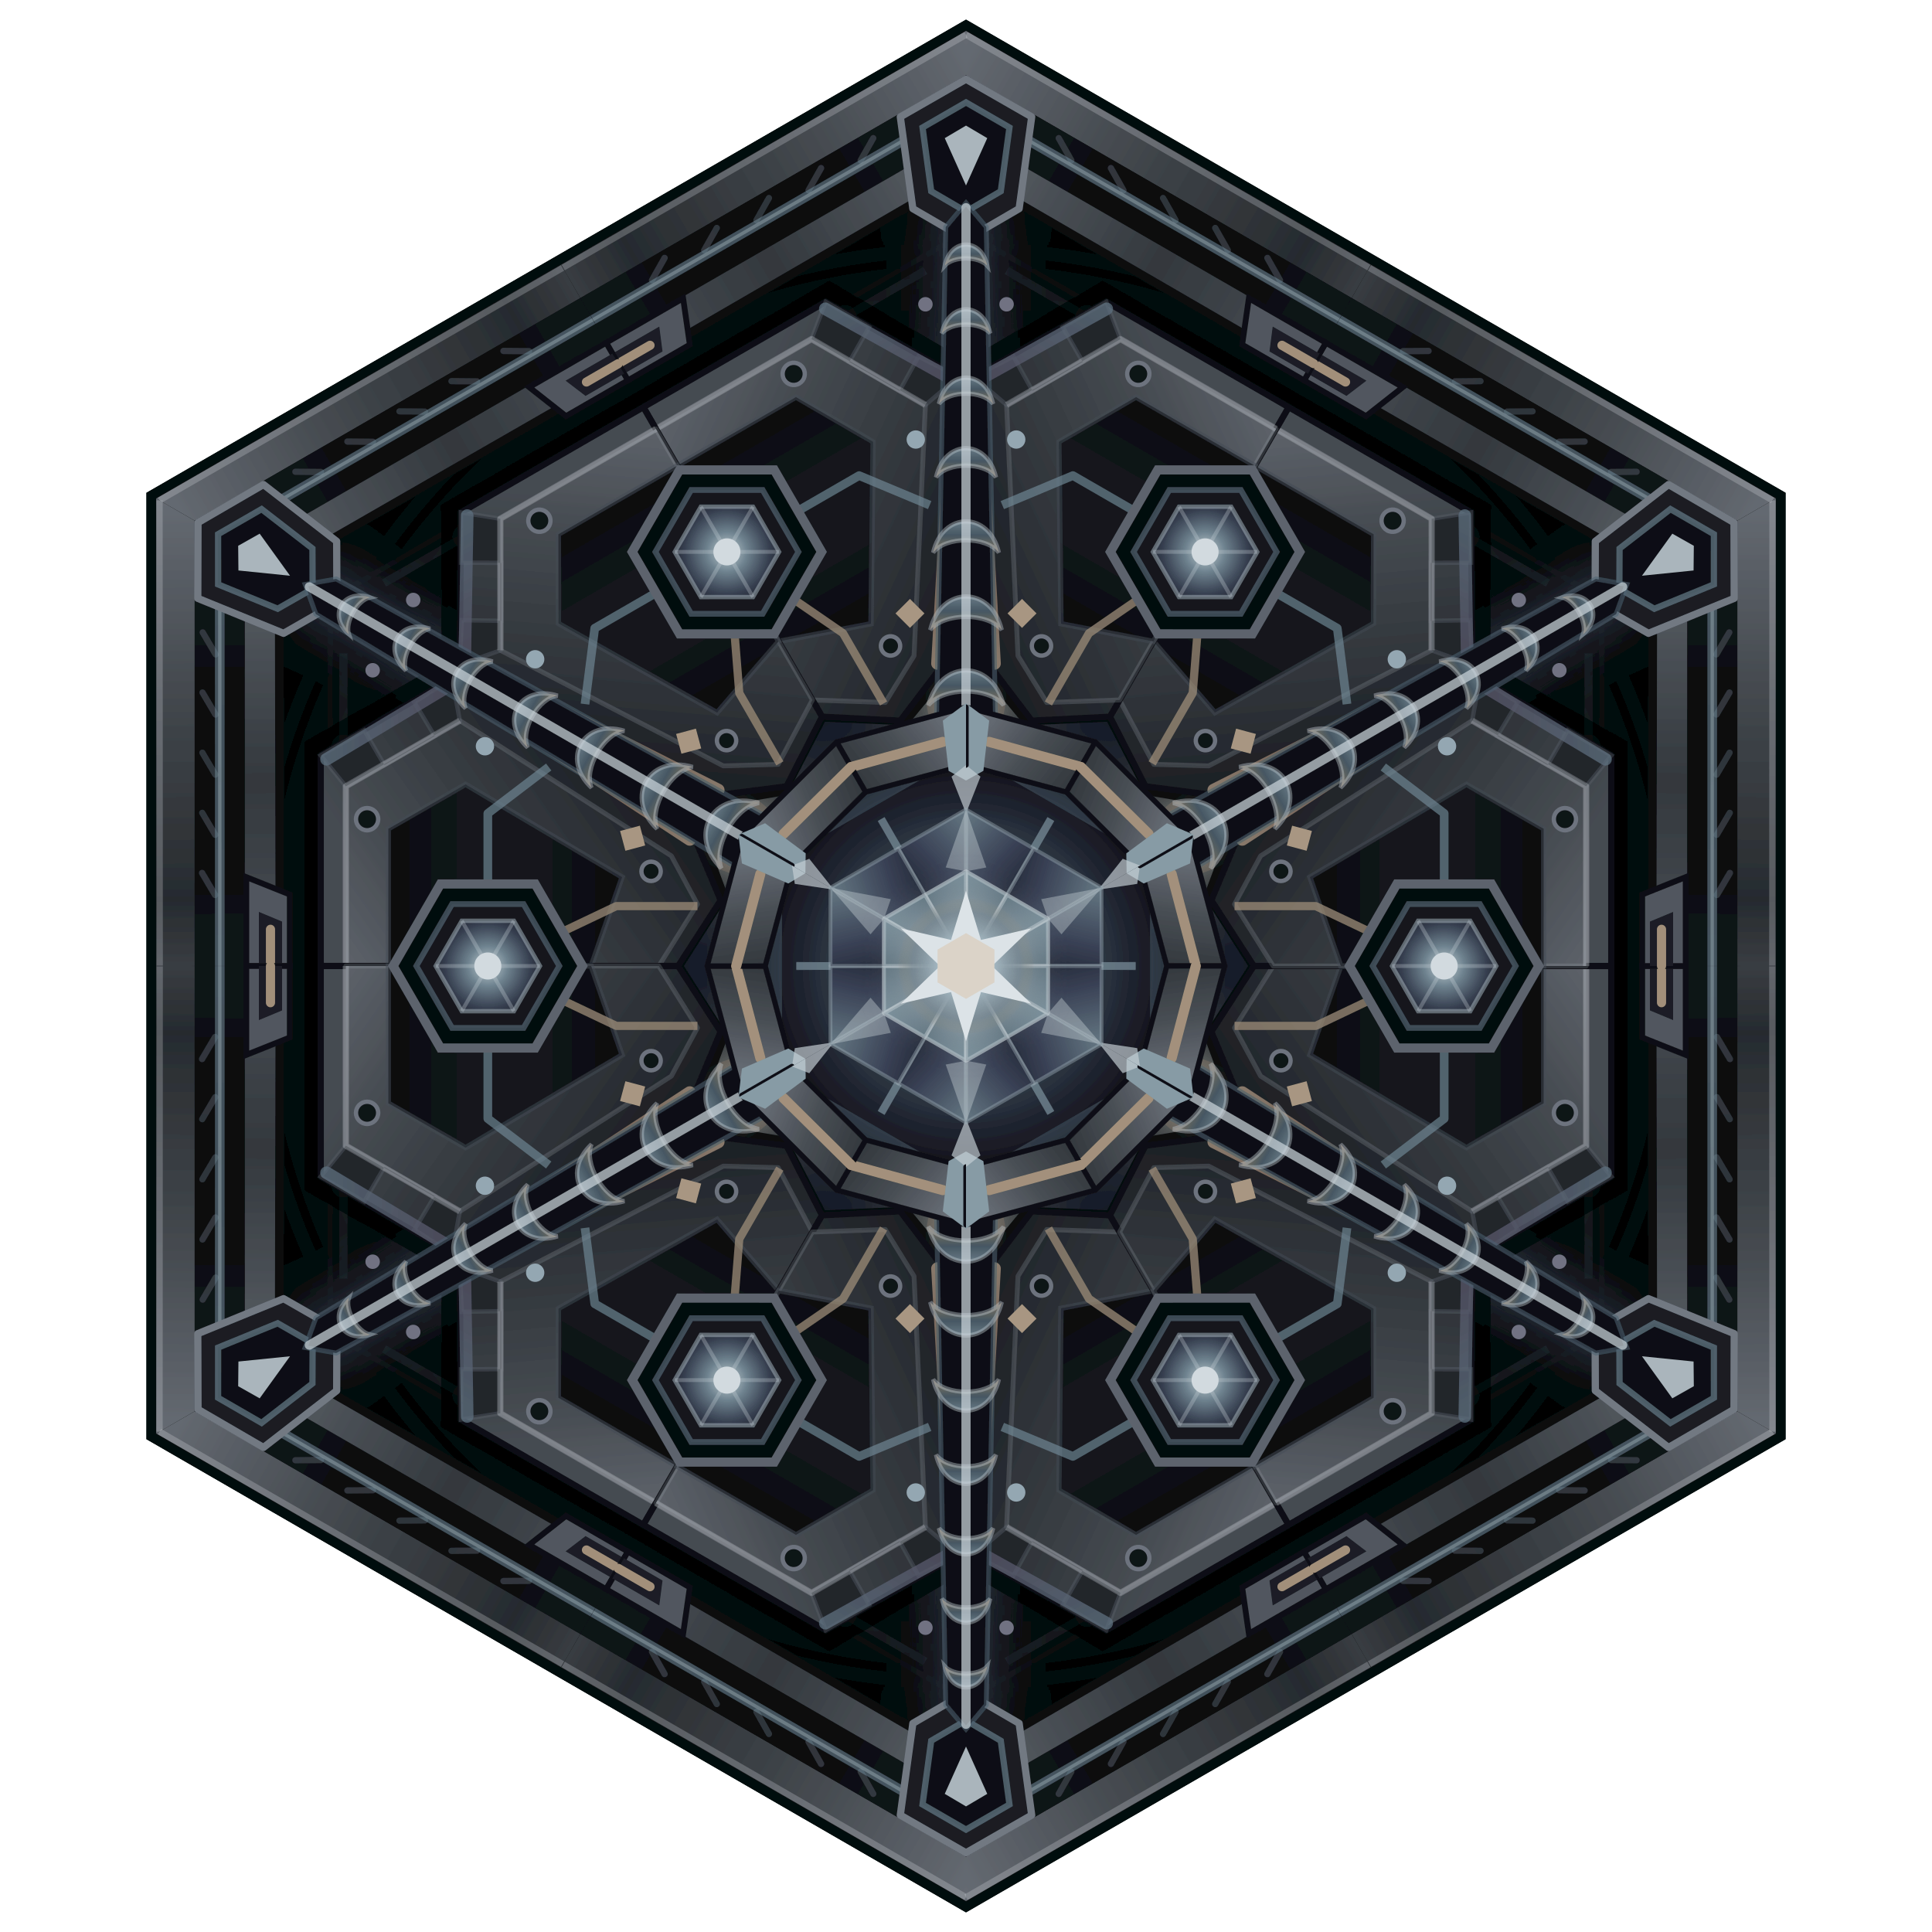
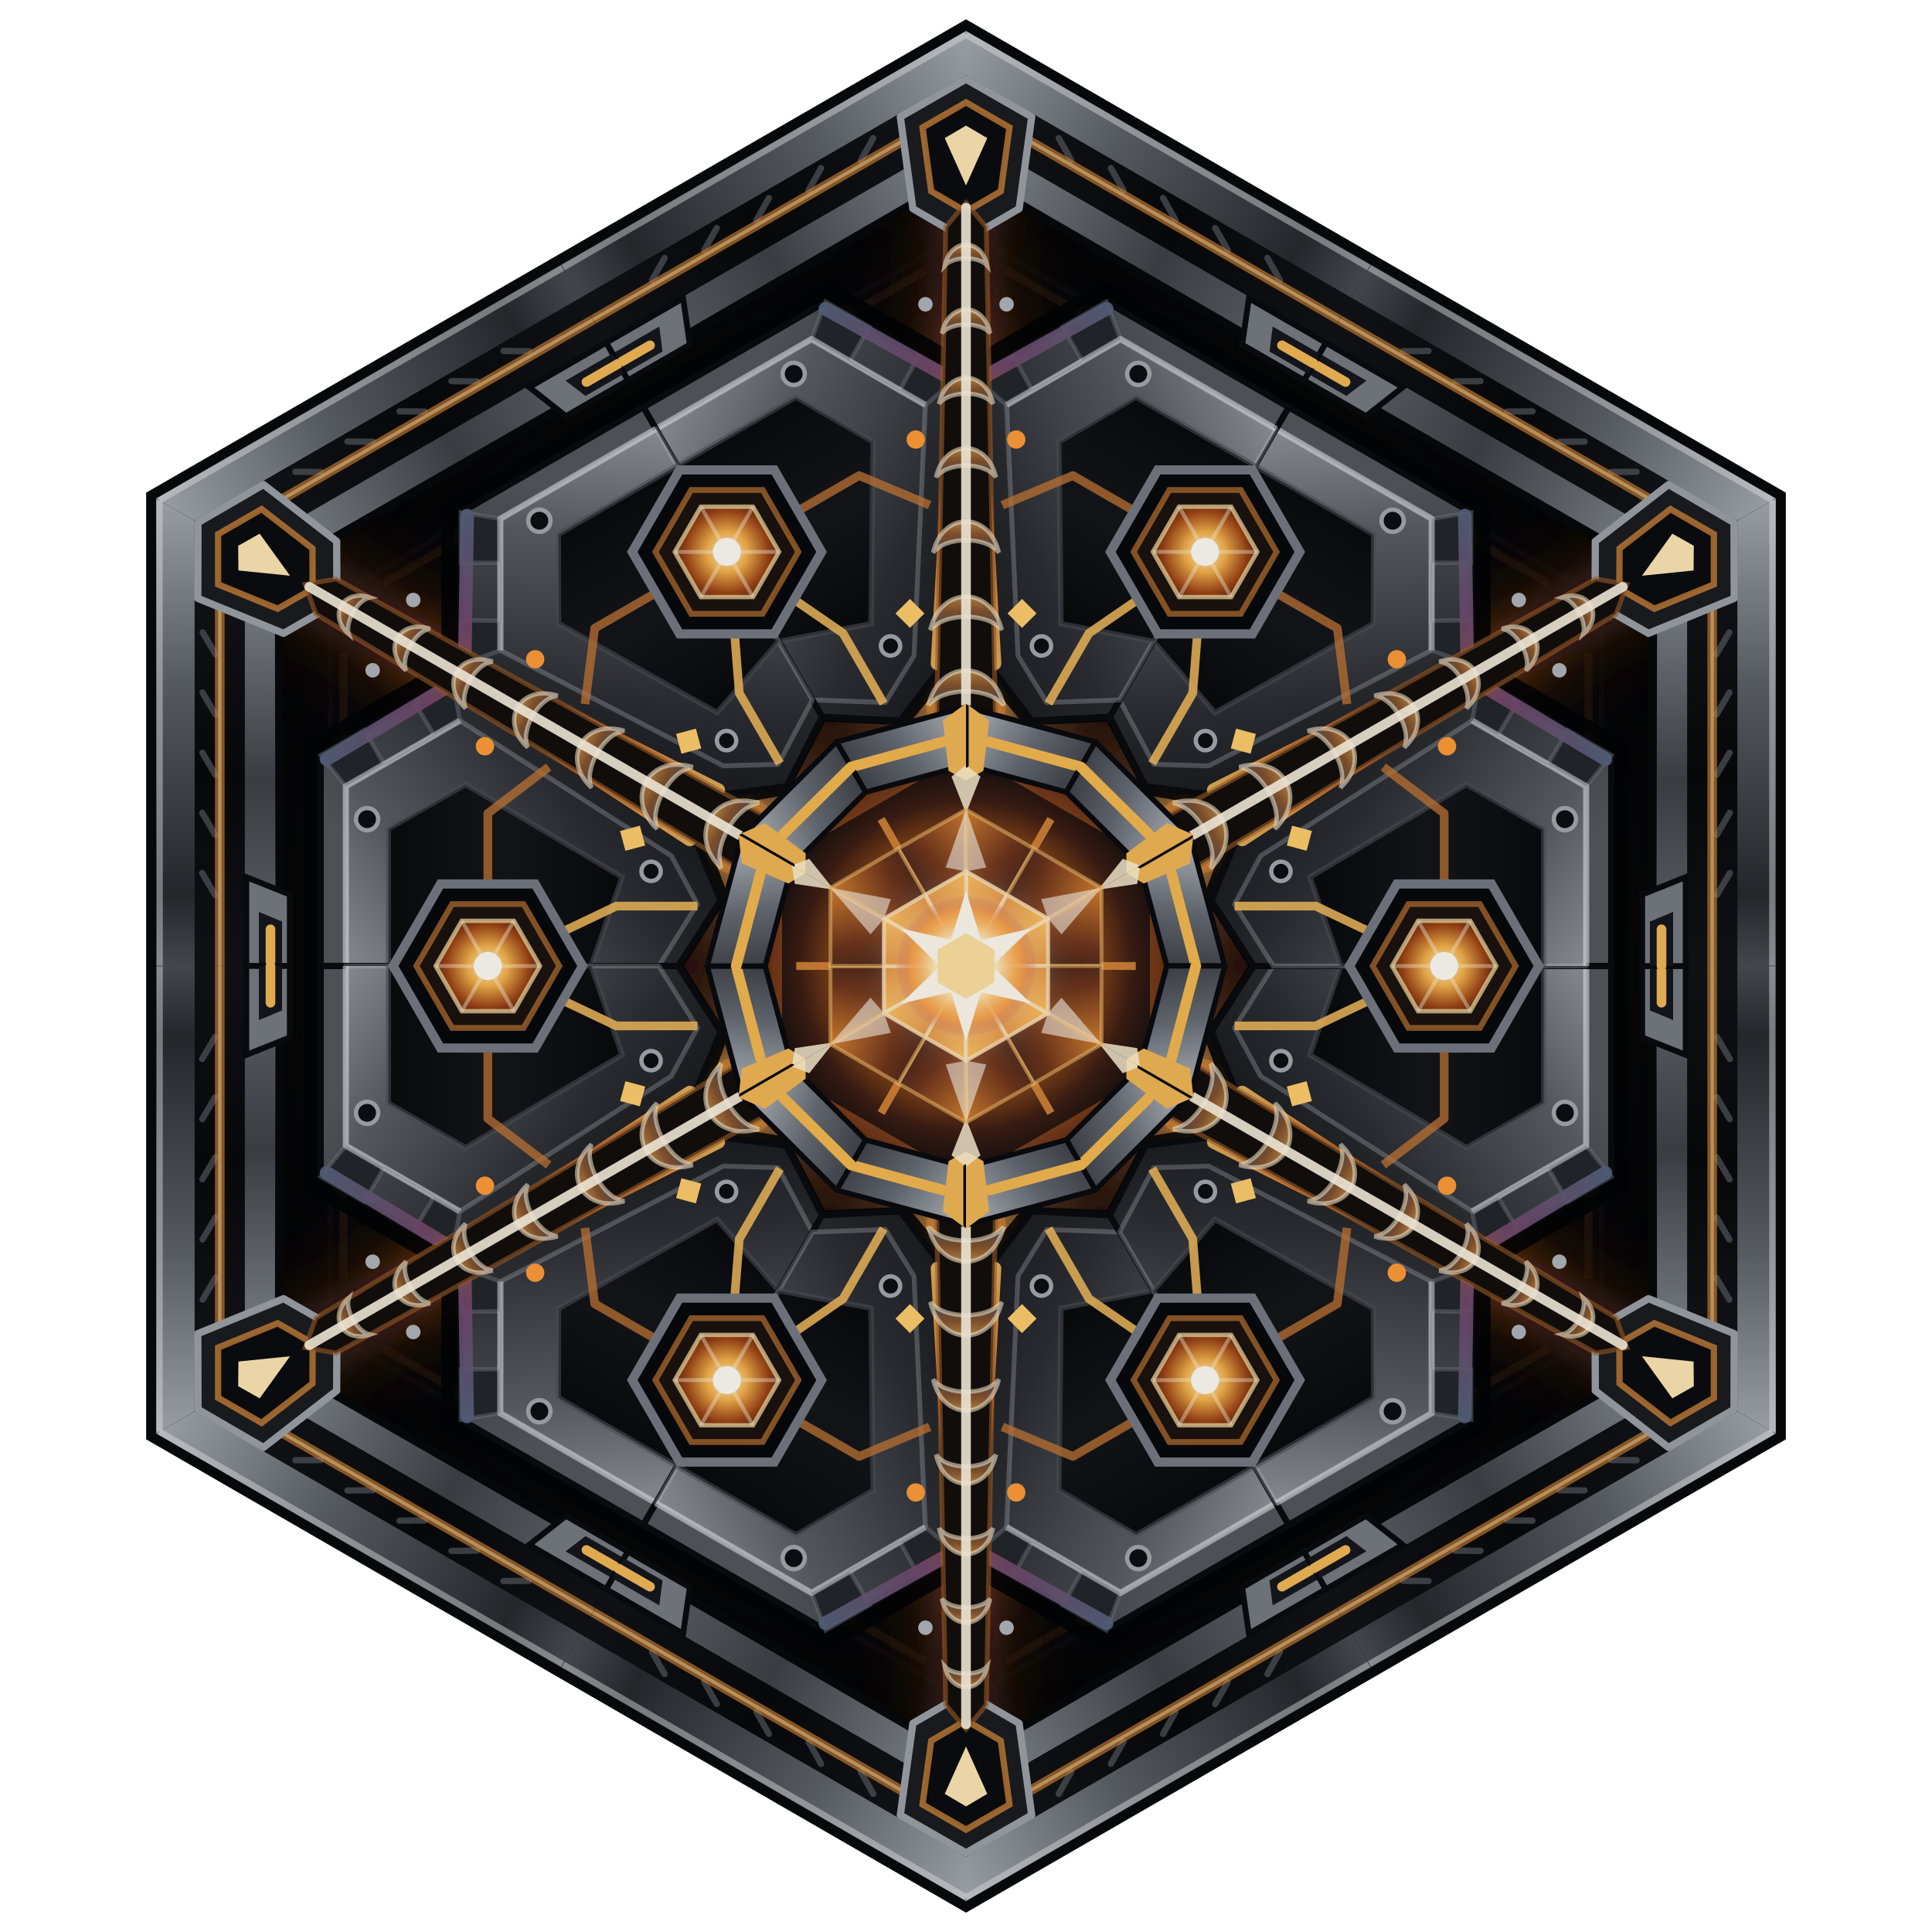
<svg xmlns="http://www.w3.org/2000/svg" width="200" height="200" viewBox="0 0 200 200" fill="none">
  <defs>
    <clipPath id="outer-hex-clip">
      <polygon points="0,-98 84.87,-49 84.87,49 0,98 -84.87,49 -84.87,-49" />
    </clipPath>
    <clipPath id="chamber-hex-clip">
      <polygon points="0,-82 71.01,-41 71.01,41 0,82 -71.01,41 -71.01,-41" />
    </clipPath>
-     <filter id="stealth-mute" x="-100" y="-100" width="200" height="200" filterUnits="userSpaceOnUse">
-       <feColorMatrix type="saturate" values="0.42" />
-     </filter>
    <radialGradient id="chamber-bg" cx="0" cy="0" r="84" gradientUnits="userSpaceOnUse">
-       <stop offset="0%" stop-color="#1E4B63" />
-       <stop offset="24%" stop-color="#11283B" />
-       <stop offset="48%" stop-color="#0E1526" />
-       <stop offset="76%" stop-color="#090E1A" />
-       <stop offset="100%" stop-color="#04070E" />
+       <stop offset="0%" stop-color="#442816" />
+       <stop offset="22%" stop-color="#21140F" />
+       <stop offset="48%" stop-color="#121114" />
+       <stop offset="76%" stop-color="#0A0B0E" />
+       <stop offset="100%" stop-color="#050607" />
    </radialGradient>
    <radialGradient id="chamber-vignette" cx="0" cy="0" r="82" gradientUnits="userSpaceOnUse">
-       <stop offset="64%" stop-color="#000000" stop-opacity="0" />
-       <stop offset="90%" stop-color="#02050B" stop-opacity="0.72" />
-       <stop offset="100%" stop-color="#010308" stop-opacity="0.95" />
-     </radialGradient>
-     <radialGradient id="core-aura" cx="0" cy="0" r="32" gradientUnits="userSpaceOnUse">
-       <stop offset="0%" stop-color="#BDD6E3" stop-opacity="0.48" />
-       <stop offset="34%" stop-color="#3B84A3" stop-opacity="0.34" />
-       <stop offset="68%" stop-color="#273859" stop-opacity="0.16" />
-       <stop offset="100%" stop-color="#0B111F" stop-opacity="0" />
+       <stop offset="62%" stop-color="#000000" stop-opacity="0" />
+       <stop offset="88%" stop-color="#030304" stop-opacity="0.76" />
+       <stop offset="100%" stop-color="#010102" stop-opacity="0.96" />
+     </radialGradient>
+     <radialGradient id="core-aura" cx="0" cy="0" r="33" gradientUnits="userSpaceOnUse">
+       <stop offset="0%" stop-color="#EBE1CA" stop-opacity="0.78" />
+       <stop offset="32%" stop-color="#EB8F23" stop-opacity="0.50" />
+       <stop offset="65%" stop-color="#812E0F" stop-opacity="0.22" />
+       <stop offset="100%" stop-color="#0C0908" stop-opacity="0" />
    </radialGradient>
    <radialGradient id="core-moat" cx="0" cy="0" r="22" gradientUnits="userSpaceOnUse">
-       <stop offset="0%" stop-color="#5A97B0" />
-       <stop offset="45%" stop-color="#1B506E" />
-       <stop offset="78%" stop-color="#19233B" />
-       <stop offset="100%" stop-color="#080D18" />
-     </radialGradient>
-     <radialGradient id="core-spark" cx="0" cy="0" r="7.2" gradientUnits="userSpaceOnUse">
-       <stop offset="0%" stop-color="#D9E6EE" />
-       <stop offset="42%" stop-color="#87B8CE" />
-       <stop offset="78%" stop-color="#387A99" stop-opacity="0.52" />
-       <stop offset="100%" stop-color="#A67A42" stop-opacity="0" />
+       <stop offset="0%" stop-color="#EBCD91" />
+       <stop offset="45%" stop-color="#BC621C" />
+       <stop offset="78%" stop-color="#381B12" />
+       <stop offset="100%" stop-color="#090A0C" />
+     </radialGradient>
+     <radialGradient id="core-spark" cx="0" cy="0" r="7.5" gradientUnits="userSpaceOnUse">
+       <stop offset="0%" stop-color="#EBEBEB" />
+       <stop offset="42%" stop-color="#EBDDB2" />
+       <stop offset="76%" stop-color="#EB9128" stop-opacity="0.72" />
+       <stop offset="100%" stop-color="#A93D0D" stop-opacity="0" />
    </radialGradient>
    <radialGradient id="node-jewel" cx="0" cy="0" r="6.5" gradientUnits="userSpaceOnUse">
-       <stop offset="0%" stop-color="#B8D0DE" />
-       <stop offset="32%" stop-color="#4F86A1" />
-       <stop offset="68%" stop-color="#293E61" />
-       <stop offset="100%" stop-color="#101726" />
+       <stop offset="0%" stop-color="#EBE3CE" />
+       <stop offset="32%" stop-color="#E1A446" />
+       <stop offset="66%" stop-color="#903F14" />
+       <stop offset="100%" stop-color="#1A110D" />
    </radialGradient>
    <linearGradient id="bezel-outer" x1="0" y1="-97" x2="48" y2="-69" gradientUnits="userSpaceOnUse">
-       <stop offset="0%" stop-color="#5E6D7D" />
-       <stop offset="38%" stop-color="#3B4754" />
-       <stop offset="75%" stop-color="#222B36" />
-       <stop offset="100%" stop-color="#424F5E" />
+       <stop offset="0%" stop-color="#999DA4" />
+       <stop offset="34%" stop-color="#565A61" />
+       <stop offset="74%" stop-color="#24272A" />
+       <stop offset="100%" stop-color="#60646C" />
    </linearGradient>
    <linearGradient id="bezel-trench" x1="0" y1="-93" x2="46" y2="-66" gradientUnits="userSpaceOnUse">
-       <stop offset="0%" stop-color="#111824" />
-       <stop offset="50%" stop-color="#070B12" />
-       <stop offset="100%" stop-color="#101722" />
+       <stop offset="0%" stop-color="#14161A" />
+       <stop offset="50%" stop-color="#07080A" />
+       <stop offset="100%" stop-color="#121418" />
    </linearGradient>
    <linearGradient id="bezel-inner-lip" x1="0" y1="-86" x2="43" y2="-61" gradientUnits="userSpaceOnUse">
-       <stop offset="0%" stop-color="#536373" />
-       <stop offset="48%" stop-color="#2D3845" />
-       <stop offset="100%" stop-color="#485766" />
+       <stop offset="0%" stop-color="#858A91" />
+       <stop offset="48%" stop-color="#393D42" />
+       <stop offset="100%" stop-color="#6E737A" />
    </linearGradient>
    <linearGradient id="plate-steel-main" x1="0" y1="-67" x2="26" y2="-30" gradientUnits="userSpaceOnUse">
-       <stop offset="0%" stop-color="#5A6978" />
-       <stop offset="32%" stop-color="#3C4957" />
-       <stop offset="70%" stop-color="#242F3D" />
-       <stop offset="100%" stop-color="#131A24" />
+       <stop offset="0%" stop-color="#8E9299" />
+       <stop offset="30%" stop-color="#54585E" />
+       <stop offset="68%" stop-color="#282A2F" />
+       <stop offset="100%" stop-color="#131518" />
    </linearGradient>
    <linearGradient id="plate-steel-flank" x1="12" y1="-64" x2="34" y2="-32" gradientUnits="userSpaceOnUse">
-       <stop offset="0%" stop-color="#3E4C5C" />
-       <stop offset="50%" stop-color="#212B38" />
-       <stop offset="100%" stop-color="#101620" />
+       <stop offset="0%" stop-color="#4D5156" />
+       <stop offset="50%" stop-color="#26282C" />
+       <stop offset="100%" stop-color="#101114" />
    </linearGradient>
    <linearGradient id="plate-inlay-dark" x1="0" y1="-62" x2="0" y2="-33" gradientUnits="userSpaceOnUse">
-       <stop offset="0%" stop-color="#070C14" />
-       <stop offset="50%" stop-color="#101826" />
-       <stop offset="100%" stop-color="#060A12" />
+       <stop offset="0%" stop-color="#07080A" />
+       <stop offset="50%" stop-color="#121418" />
+       <stop offset="100%" stop-color="#060608" />
    </linearGradient>
    <linearGradient id="haz-trim" x1="0" y1="-26" x2="0" y2="-70" gradientUnits="userSpaceOnUse">
-       <stop offset="0%" stop-color="#C2985B" />
-       <stop offset="32%" stop-color="#9E623A" />
-       <stop offset="64%" stop-color="#57537A" />
-       <stop offset="100%" stop-color="#387A96" />
+       <stop offset="0%" stop-color="#E1B962" />
+       <stop offset="34%" stop-color="#C86726" />
+       <stop offset="68%" stop-color="#6C4365" />
+       <stop offset="100%" stop-color="#47647A" />
    </linearGradient>
    <linearGradient id="seam-channel" x1="0" y1="-22" x2="0" y2="-82" gradientUnits="userSpaceOnUse">
-       <stop offset="0%" stop-color="#B0CFDE" />
-       <stop offset="24%" stop-color="#4C96B3" />
-       <stop offset="58%" stop-color="#256280" />
-       <stop offset="84%" stop-color="#384870" />
-       <stop offset="100%" stop-color="#39809C" />
+       <stop offset="0%" stop-color="#EBDFBC" />
+       <stop offset="26%" stop-color="#E19934" />
+       <stop offset="60%" stop-color="#B45318" />
+       <stop offset="86%" stop-color="#52271C" />
+       <stop offset="100%" stop-color="#905A30" />
    </linearGradient>
    <linearGradient id="weld-bead" x1="0" y1="-1" x2="0" y2="1" gradientUnits="objectBoundingBox">
-       <stop offset="0%" stop-color="#B5CAD6" />
-       <stop offset="38%" stop-color="#5B8FA8" />
-       <stop offset="72%" stop-color="#2A5A73" />
-       <stop offset="100%" stop-color="#997345" />
+       <stop offset="0%" stop-color="#DDDAD4" />
+       <stop offset="36%" stop-color="#C39852" />
+       <stop offset="72%" stop-color="#7A4C2A" />
+       <stop offset="100%" stop-color="#3F4652" />
    </linearGradient>
    <linearGradient id="collar-metal" x1="0" y1="-27" x2="14" y2="-16" gradientUnits="userSpaceOnUse">
-       <stop offset="0%" stop-color="#6C7C8E" />
-       <stop offset="45%" stop-color="#414F5E" />
-       <stop offset="100%" stop-color="#1E2733" />
+       <stop offset="0%" stop-color="#AEB2B9" />
+       <stop offset="45%" stop-color="#5E626A" />
+       <stop offset="100%" stop-color="#212428" />
    </linearGradient>
    <linearGradient id="crystal-light" x1="0" y1="-16.5" x2="7.5" y2="-4" gradientUnits="userSpaceOnUse">
-       <stop offset="0%" stop-color="#B2CEDB" />
-       <stop offset="42%" stop-color="#5A92AB" />
-       <stop offset="100%" stop-color="#255D78" />
+       <stop offset="0%" stop-color="#EBE5D5" />
+       <stop offset="42%" stop-color="#EBB455" />
+       <stop offset="100%" stop-color="#B95614" />
    </linearGradient>
    <linearGradient id="crystal-deep" x1="0" y1="-16.5" x2="9" y2="-8" gradientUnits="userSpaceOnUse">
-       <stop offset="0%" stop-color="#4A7E96" />
-       <stop offset="52%" stop-color="#2A4069" />
-       <stop offset="100%" stop-color="#131B30" />
+       <stop offset="0%" stop-color="#C87A2E" />
+       <stop offset="52%" stop-color="#65301A" />
+       <stop offset="100%" stop-color="#1D1618" />
    </linearGradient>
    <filter id="plasma-glow" x="-100" y="-100" width="200" height="200" filterUnits="userSpaceOnUse">
-       <feGaussianBlur in="SourceGraphic" stdDeviation="2.0" result="blur1" />
-       <feGaussianBlur in="SourceGraphic" stdDeviation="4.0" result="blur2" />
+       <feGaussianBlur in="SourceGraphic" stdDeviation="2.2" result="blur1" />
+       <feGaussianBlur in="SourceGraphic" stdDeviation="4.6" result="blur2" />
      <feMerge>
        <feMergeNode in="blur2" />
        <feMergeNode in="blur1" />
        <feMergeNode in="SourceGraphic" />
      </feMerge>
    </filter>
    <filter id="soft-bloom" x="-100" y="-100" width="200" height="200" filterUnits="userSpaceOnUse">
-       <feGaussianBlur in="SourceGraphic" stdDeviation="2.1" result="blur" />
+       <feGaussianBlur in="SourceGraphic" stdDeviation="2.6" result="blur" />
      <feMerge>
        <feMergeNode in="blur" />
        <feMergeNode in="SourceGraphic" />
      </feMerge>
    </filter>
    <g id="bezel-half">
      <polygon points="0,-96.8 41.92,-72.6 39.92,-69.15 0,-92.2" fill="url(#bezel-outer)" />
-       <line x1="0" y1="-96.4" x2="41.7" y2="-72.3" stroke="#CBD5E1" stroke-opacity="0.28" stroke-width="0.65" />
+       <line x1="0" y1="-96.4" x2="41.7" y2="-72.3" stroke="#DDDFE1" stroke-opacity="0.45" stroke-width="0.65" />
      <polygon points="0,-92.2 39.92,-69.15 37.33,-64.65 0,-86.2" fill="url(#bezel-trench)" />
-       <g stroke="#4B6178" stroke-opacity="0.48" stroke-width="0.65" stroke-linecap="round">
+       <g stroke="#636870" stroke-opacity="0.55" stroke-width="0.65" stroke-linecap="round">
        <line x1="9.6" y1="-85.7" x2="10.9" y2="-83.4" />
        <line x1="15.0" y1="-82.6" x2="16.3" y2="-80.3" />
        <line x1="20.4" y1="-79.5" x2="21.7" y2="-77.2" />
        <line x1="25.8" y1="-76.4" x2="27.1" y2="-74.1" />
        <line x1="31.2" y1="-73.3" x2="32.5" y2="-71.0" />
      </g>
-       <line x1="0" y1="-89.2" x2="38.62" y2="-66.9" stroke="#4793B2" stroke-opacity="0.54" stroke-width="1.0" />
-       <line x1="0" y1="-89.2" x2="38.62" y2="-66.9" stroke="#9CC4D6" stroke-opacity="0.38" stroke-width="0.35" />
+       <line x1="0" y1="-89.2" x2="38.62" y2="-66.9" stroke="#C87D32" stroke-opacity="0.65" stroke-width="1.0" />
+       <line x1="0" y1="-89.2" x2="38.62" y2="-66.9" stroke="#EBD09B" stroke-opacity="0.48" stroke-width="0.35" />
      <polygon points="0,-86.2 37.33,-64.65 35.51,-61.5 0,-82" fill="url(#bezel-inner-lip)" />
-       <line x1="0" y1="-82.1" x2="35.51" y2="-61.5" stroke="#070C16" stroke-width="0.9" />
+       <line x1="0" y1="-82.1" x2="35.51" y2="-61.5" stroke="#060709" stroke-width="0.9" />
    </g>
    <g id="bezel-sector">
      <use href="#bezel-half" />
      <use href="#bezel-half" transform="scale(-1, 1)" />
    </g>
    <g id="lattice-half">
-       <line x1="0" y1="-22" x2="0" y2="-82" stroke="#4F96B5" stroke-opacity="0.14" stroke-width="0.7" />
-       <line x1="0" y1="-82" x2="35.5" y2="-61.5" stroke="#5E6B8F" stroke-opacity="0.14" stroke-width="0.6" />
-       <path d="M0,-76 L32.9,-57 M0,-64 L27.7,-48 M0,-52 L22.5,-39" stroke="#5E9BB5" stroke-opacity="0.12" stroke-width="0.55" />
-       <path d="M4.2,-72 L12.5,-67.2 L17.5,-58.5 L26.5,-53.3" stroke="#3D8BA8" stroke-opacity="0.34" stroke-width="0.85" stroke-linejoin="round" />
-       <path d="M4.5,-44 L11.5,-40 L15.5,-33" stroke="#686F94" stroke-opacity="0.38" stroke-width="0.8" stroke-linejoin="round" />
-       <circle cx="12.5" cy="-67.2" r="1.2" fill="#7AB3C9" fill-opacity="0.58" />
-       <circle cx="17.5" cy="-58.5" r="1.05" fill="#B89056" fill-opacity="0.72" />
+       <line x1="0" y1="-22" x2="0" y2="-82" stroke="#81858D" stroke-opacity="0.14" stroke-width="0.7" />
+       <line x1="0" y1="-82" x2="35.5" y2="-61.5" stroke="#A26E3B" stroke-opacity="0.14" stroke-width="0.6" />
+       <path d="M0,-76 L32.9,-57 M0,-64 L27.7,-48 M0,-52 L22.5,-39" stroke="#81858D" stroke-opacity="0.12" stroke-width="0.55" />
+       <path d="M4.2,-72 L12.5,-67.2 L17.5,-58.5 L26.5,-53.3" stroke="#9B6939" stroke-opacity="0.36" stroke-width="0.85" stroke-linejoin="round" />
+       <path d="M4.5,-44 L11.5,-40 L15.5,-33" stroke="#656A73" stroke-opacity="0.42" stroke-width="0.8" stroke-linejoin="round" />
+       <circle cx="12.5" cy="-67.2" r="1.2" fill="#D49B4B" fill-opacity="0.72" />
+       <circle cx="17.5" cy="-58.5" r="1.05" fill="#EBDDB2" fill-opacity="0.85" />
    </g>
    <g id="lattice-sector">
      <use href="#lattice-half" />
      <use href="#lattice-half" transform="scale(-1, 1)" />
    </g>
    <g id="plate-half">
-       <polygon points="0,-68.5 23.2,-68.5 31.8,-53.5 14.2,-27.2 7.2,-24.6 0,-29.2" fill="#02050C" fill-opacity="0.85" />
-       <polygon points="0,-66.8 21.8,-66.8 29.8,-53.2 13.5,-28.2 6.8,-25.4 0,-29.8" fill="url(#plate-steel-flank)" stroke="#080F1C" stroke-width="0.65" stroke-linejoin="round" />
-       <polygon points="0,-64.2 18.6,-64.2 25.4,-52.4 11.4,-30.5 6.4,-27.8 0,-31.8" fill="url(#plate-steel-main)" stroke="#94A3B8" stroke-opacity="0.24" stroke-width="0.5" stroke-linejoin="round" />
-       <polygon points="21.8,-66.8 24.4,-62.3 20.8,-60.2 23.8,-55.0 27.3,-57.1 29.8,-53.2 25.4,-52.4 18.6,-64.2" fill="#1C2633" stroke="#52667A" stroke-opacity="0.38" stroke-width="0.45" />
-       <path d="M21.4,-66.2 L29.2,-53.2 L13.1,-28.6" stroke="url(#haz-trim)" stroke-width="1.3" stroke-linecap="round" stroke-linejoin="round" opacity="0.78" />
-       <path d="M0,-64.2 L18.6,-64.2 L25.4,-52.4" stroke="#CBD5E1" stroke-opacity="0.28" stroke-width="0.65" stroke-linejoin="round" />
-       <polygon points="0,-59.8 14.2,-59.8 18.8,-51.8 9.2,-35.6 0,-38.8" fill="url(#plate-inlay-dark)" stroke="#384C63" stroke-opacity="0.50" stroke-width="0.55" />
-       <path d="M5.4,-49.5 L15.8,-49.5 L20.6,-43.2" stroke="#4A91AD" stroke-opacity="0.65" stroke-width="0.9" stroke-linejoin="round" />
-       <path d="M3.2,-42.5 L6.2,-36.2 L6.2,-27.8" stroke="#B58C52" stroke-opacity="0.72" stroke-width="0.85" stroke-linejoin="round" />
-       <circle cx="15.2" cy="-62.0" r="1.15" fill="#0B121F" stroke="#64748B" stroke-width="0.45" />
-       <circle cx="9.8" cy="-32.6" r="1.0" fill="#0B121F" stroke="#64748B" stroke-width="0.45" />
-       <polygon points="0,-74.5 9.2,-74.5 7.4,-70.0 0,-70.0" fill="#495869" stroke="#09101C" stroke-width="0.6" />
-       <polygon points="0,-73.2 5.6,-73.2 4.6,-70.8 0,-70.8" fill="#121C2E" />
-       <line x1="0" y1="-72.0" x2="3.8" y2="-72.0" stroke="#B58A4E" stroke-width="0.95" stroke-linecap="round" />
+       <polygon points="0,-68.5 23.2,-68.5 31.8,-53.5 14.2,-27.2 7.2,-24.6 0,-29.2" fill="#020304" fill-opacity="0.88" />
+       <polygon points="0,-66.8 21.8,-66.8 29.8,-53.2 13.5,-28.2 6.8,-25.4 0,-29.8" fill="url(#plate-steel-flank)" stroke="#090A0D" stroke-width="0.65" stroke-linejoin="round" />
+       <polygon points="0,-64.2 18.6,-64.2 25.4,-52.4 11.4,-30.5 6.4,-27.8 0,-31.8" fill="url(#plate-steel-main)" stroke="#C3C7CC" stroke-opacity="0.28" stroke-width="0.5" stroke-linejoin="round" />
+       <polygon points="21.8,-66.8 24.4,-62.3 20.8,-60.2 23.8,-55.0 27.3,-57.1 29.8,-53.2 25.4,-52.4 18.6,-64.2" fill="#202328" stroke="#6E737A" stroke-opacity="0.45" stroke-width="0.45" />
+       <path d="M21.4,-66.2 L29.2,-53.2 L13.1,-28.6" stroke="url(#haz-trim)" stroke-width="1.4" stroke-linecap="round" stroke-linejoin="round" opacity="0.92" />
+       <path d="M0,-64.2 L18.6,-64.2 L25.4,-52.4" stroke="#DADDE1" stroke-opacity="0.46" stroke-width="0.65" stroke-linejoin="round" />
+       <polygon points="0,-59.8 14.2,-59.8 18.8,-51.8 9.2,-35.6 0,-38.8" fill="url(#plate-inlay-dark)" stroke="#474B52" stroke-opacity="0.58" stroke-width="0.55" />
+       <path d="M5.4,-49.5 L15.8,-49.5 L20.6,-43.2" stroke="#B97032" stroke-opacity="0.75" stroke-width="0.9" stroke-linejoin="round" />
+       <path d="M3.2,-42.5 L6.2,-36.2 L6.2,-27.8" stroke="#DFAD56" stroke-opacity="0.88" stroke-width="0.9" stroke-linejoin="round" />
+       <circle cx="15.2" cy="-62.0" r="1.15" fill="#0C0D11" stroke="#969BA2" stroke-width="0.45" />
+       <circle cx="9.8" cy="-32.6" r="1.0" fill="#0C0D11" stroke="#969BA2" stroke-width="0.45" />
+       <polygon points="0,-74.5 9.2,-74.5 7.4,-70.0 0,-70.0" fill="#6D7178" stroke="#090A0D" stroke-width="0.6" />
+       <polygon points="0,-73.2 5.6,-73.2 4.6,-70.8 0,-70.8" fill="#13151A" />
+       <line x1="0" y1="-72.0" x2="3.8" y2="-72.0" stroke="#DFAA50" stroke-width="1.0" stroke-linecap="round" />
    </g>
    <g id="plate-unit">
      <use href="#plate-half" />
      <use href="#plate-half" transform="scale(-1, 1)" />
      <g transform="translate(0, -49.5)">
-         <polygon points="0,-9.8 8.49,-4.9 8.49,4.9 0,9.8 -8.49,4.9 -8.49,-4.9" fill="#060A14" stroke="#52657A" stroke-width="0.95" />
-         <polygon points="0,-7.4 6.41,-3.7 6.41,3.7 0,7.4 -6.41,3.7 -6.41,-3.7" fill="#0E1526" stroke="#43809E" stroke-opacity="0.55" stroke-width="0.6" />
-         <polygon points="0,-5.4 4.68,-2.7 4.68,2.7 0,5.4 -4.68,2.7 -4.68,-2.7" fill="url(#node-jewel)" stroke="#8EB1C4" stroke-opacity="0.55" stroke-width="0.45" />
-         <path d="M0,-5.4 L0,5.4 M-4.68,-2.7 L4.68,2.7 M4.68,-2.7 L-4.68,2.7" stroke="#B8D0DE" stroke-opacity="0.32" stroke-width="0.4" />
-         <circle cx="0" cy="0" r="1.4" fill="#C7DCE8" />
+         <polygon points="0,-9.8 8.49,-4.9 8.49,4.9 0,9.8 -8.49,4.9 -8.49,-4.9" fill="#07080B" stroke="#6C7078" stroke-width="0.95" />
+         <polygon points="0,-7.4 6.41,-3.7 6.41,3.7 0,7.4 -6.41,3.7 -6.41,-3.7" fill="#18110D" stroke="#B97132" stroke-opacity="0.68" stroke-width="0.6" />
+         <polygon points="0,-5.4 4.68,-2.7 4.68,2.7 0,5.4 -4.68,2.7 -4.68,-2.7" fill="url(#node-jewel)" stroke="#EBD19B" stroke-opacity="0.72" stroke-width="0.45" />
+         <path d="M0,-5.4 L0,5.4 M-4.68,-2.7 L4.68,2.7 M4.68,-2.7 L-4.68,2.7" stroke="#EBE1C9" stroke-opacity="0.42" stroke-width="0.4" />
+         <circle cx="0" cy="0" r="1.45" fill="#EBE9E1" />
      </g>
    </g>
    <g id="seam-glow-unit">
-       <path d="M-2.8,-22 L-1.9,-79 L0,-84 L1.9,-79 L2.8,-22 Z" fill="url(#seam-channel)" opacity="0.54" />
-       <ellipse cx="0" cy="-29" rx="4.2" ry="8.0" fill="#B5803D" opacity="0.30" />
+       <path d="M-2.8,-22 L-1.9,-79 L0,-84 L1.9,-79 L2.8,-22 Z" fill="url(#seam-channel)" opacity="0.72" />
+       <ellipse cx="0" cy="-29" rx="4.3" ry="8.2" fill="#EB8F23" opacity="0.42" />
    </g>
    <g id="seam-detail-unit">
-       <polygon points="0,-91.8 6.8,-87.9 5.5,-78.4 0,-75.2 -5.5,-78.4 -6.8,-87.9" fill="#121B28" stroke="#677A8F" stroke-width="0.75" stroke-linejoin="round" />
-       <polygon points="0,-89.4 4.5,-86.8 3.6,-80.2 0,-78.1 -3.6,-80.2 -4.5,-86.8" fill="#080E1A" stroke="#4889A6" stroke-opacity="0.65" stroke-width="0.65" />
-       <polygon points="0,-87.0 2.2,-85.7 0,-80.8 -2.2,-85.7" fill="#9BB8C7" />
-       <path d="M-3.1,-23 L-2.1,-76.5 L0,-79 L2.1,-76.5 L3.1,-23 Z" fill="#08111F" stroke="#286787" stroke-opacity="0.55" stroke-width="0.5" />
-       <g stroke="#B5C9D6" stroke-opacity="0.42" stroke-width="0.45">
+       <polygon points="0,-91.8 6.8,-87.9 5.5,-78.4 0,-75.2 -5.5,-78.4 -6.8,-87.9" fill="#181A1E" stroke="#90959C" stroke-width="0.75" stroke-linejoin="round" />
+       <polygon points="0,-89.4 4.5,-86.8 3.6,-80.2 0,-78.1 -3.6,-80.2 -4.5,-86.8" fill="#0A0B0E" stroke="#C37D36" stroke-opacity="0.78" stroke-width="0.65" />
+       <polygon points="0,-87.0 2.2,-85.7 0,-80.8 -2.2,-85.7" fill="#EBD5A7" />
+       <path d="M-3.1,-23 L-2.1,-76.5 L0,-79 L2.1,-76.5 L3.1,-23 Z" fill="#110D0B" stroke="#915625" stroke-opacity="0.62" stroke-width="0.5" />
+       <g stroke="#EBDEC5" stroke-opacity="0.58" stroke-width="0.45">
        <path d="M-2.2,-72.5 C-1.6,-75.4 1.6,-75.4 2.2,-72.5 C1.3,-73.5 -1.3,-73.5 -2.2,-72.5 Z" fill="url(#weld-bead)" />
        <path d="M-2.5,-65.5 C-1.8,-68.8 1.8,-68.8 2.5,-65.5 C1.5,-66.7 -1.5,-66.7 -2.5,-65.5 Z" fill="url(#weld-bead)" />
        <path d="M-2.8,-58.2 C-2.0,-61.8 2.0,-61.8 2.8,-58.2 C1.7,-59.6 -1.7,-59.6 -2.8,-58.2 Z" fill="url(#weld-bead)" />
        <path d="M-3.1,-50.6 C-2.2,-54.6 2.2,-54.6 3.1,-50.6 C1.9,-52.2 -1.9,-52.2 -3.1,-50.6 Z" fill="url(#weld-bead)" />
        <path d="M-3.4,-42.8 C-2.4,-47.1 2.4,-47.1 3.4,-42.8 C2.1,-44.5 -2.1,-44.5 -3.4,-42.8 Z" fill="url(#weld-bead)" />
        <path d="M-3.7,-34.8 C-2.6,-39.4 2.6,-39.4 3.7,-34.8 C2.2,-36.6 -2.2,-36.6 -3.7,-34.8 Z" fill="url(#weld-bead)" />
        <path d="M-3.9,-27.0 C-2.7,-31.8 2.7,-31.8 3.9,-27.0 C2.3,-28.9 -2.3,-28.9 -3.9,-27.0 Z" fill="url(#weld-bead)" />
      </g>
-       <line x1="0" y1="-23" x2="0" y2="-78.5" stroke="#BED6E3" stroke-width="0.95" stroke-linecap="round" opacity="0.72" />
+       <line x1="0" y1="-23" x2="0" y2="-78.5" stroke="#EBE4D4" stroke-width="1.0" stroke-linecap="round" opacity="0.90" />
      <g>
-         <polygon points="5.8,-38 7.3,-36.5 5.8,-35 4.3,-36.5" fill="#BA9357" />
-         <polygon points="-5.8,-38 -4.3,-36.5 -5.8,-35 -7.3,-36.5" fill="#BA9357" />
-         <circle cx="5.2" cy="-54.5" r="0.95" fill="#79ABC2" />
-         <circle cx="-5.2" cy="-54.5" r="0.95" fill="#79ABC2" />
-         <circle cx="4.2" cy="-68.5" r="0.75" fill="#6D7194" />
-         <circle cx="-4.2" cy="-68.5" r="0.75" fill="#6D7194" />
+         <polygon points="5.8,-38 7.3,-36.5 5.8,-35 4.3,-36.5" fill="#EBBE65" />
+         <polygon points="-5.8,-38 -4.3,-36.5 -5.8,-35 -7.3,-36.5" fill="#EBBE65" />
+         <circle cx="5.2" cy="-54.5" r="0.95" fill="#EB9034" />
+         <circle cx="-5.2" cy="-54.5" r="0.95" fill="#EB9034" />
+         <circle cx="4.2" cy="-68.5" r="0.75" fill="#A2A7AE" />
+         <circle cx="-4.2" cy="-68.5" r="0.75" fill="#A2A7AE" />
      </g>
    </g>
    <g id="core-collar-half">
-       <polygon points="0,-26.8 13.4,-23.2 10.4,-18.0 0,-20.8" fill="url(#collar-metal)" stroke="#09111F" stroke-width="0.55" stroke-linejoin="round" />
-       <line x1="2.4" y1="-23.2" x2="11.9" y2="-20.6" stroke="#B58C4C" stroke-width="1.05" stroke-linecap="round" />
-       <polygon points="0,-27.2 2.4,-25.4 1.8,-20.2 0,-19.2" fill="#6B9FB5" />
-       <polygon points="0,-20.8 1.5,-19.6 0,-15.8" fill="#B8D0DE" opacity="0.68" />
-       <line x1="8.8" y1="-15.2" x2="6.8" y2="-11.8" stroke="#528AA3" stroke-opacity="0.55" stroke-width="0.8" />
+       <polygon points="0,-26.8 13.4,-23.2 10.4,-18.0 0,-20.8" fill="url(#collar-metal)" stroke="#090A0D" stroke-width="0.55" stroke-linejoin="round" />
+       <line x1="2.4" y1="-23.2" x2="11.9" y2="-20.6" stroke="#E1AA4B" stroke-width="1.1" stroke-linecap="round" />
+       <polygon points="0,-27.2 2.4,-25.4 1.8,-20.2 0,-19.2" fill="#DFA950" />
+       <polygon points="0,-20.8 1.5,-19.6 0,-15.8" fill="#EBE0C5" opacity="0.85" />
+       <line x1="8.8" y1="-15.2" x2="6.8" y2="-11.8" stroke="#C87E36" stroke-opacity="0.70" stroke-width="0.8" />
    </g>
    <g id="core-collar-sector">
      <use href="#core-collar-half" />
      <use href="#core-collar-half" transform="scale(-1, 1)" />
    </g>
    <g id="crystal-half">
-       <polygon points="0,-16.2 7.01,-12.15 4.25,-7.36 0,-9.8" fill="url(#crystal-deep)" stroke="#83A9BD" stroke-opacity="0.44" stroke-width="0.4" stroke-linejoin="round" />
-       <polygon points="0,-9.8 4.25,-7.36 0,0" fill="url(#crystal-light)" stroke="#B8D0DE" stroke-opacity="0.48" stroke-width="0.4" stroke-linejoin="round" />
-       <polygon points="0,-16.2 2.1,-10.2 0,-9.8" fill="#C4DAE6" opacity="0.38" />
+       <polygon points="0,-16.2 7.01,-12.15 4.25,-7.36 0,-9.8" fill="url(#crystal-deep)" stroke="#E1B165" stroke-opacity="0.56" stroke-width="0.4" stroke-linejoin="round" />
+       <polygon points="0,-9.8 4.25,-7.36 0,0" fill="url(#crystal-light)" stroke="#EBDFC3" stroke-opacity="0.68" stroke-width="0.4" stroke-linejoin="round" />
+       <polygon points="0,-16.2 2.1,-10.2 0,-9.8" fill="#EBE9E1" opacity="0.58" />
    </g>
    <g id="crystal-sector">
      <use href="#crystal-half" />
      <use href="#crystal-half" transform="scale(-1, 1)" />
    </g>
  </defs>
  <g transform="translate(100, 100)" clip-path="url(#outer-hex-clip)">
-     <g filter="url(#stealth-mute)">
-       <polygon points="0,-98 84.87,-49 84.87,49 0,98 -84.87,49 -84.87,-49" fill="#060A12" />
-       <g clip-path="url(#chamber-hex-clip)">
-         <polygon points="0,-82 71.01,-41 71.01,41 0,82 -71.01,41 -71.01,-41" fill="url(#chamber-bg)" />
-         <g>
-           <use href="#lattice-sector" transform="rotate(0)" />
-           <use href="#lattice-sector" transform="rotate(60)" />
-           <use href="#lattice-sector" transform="rotate(120)" />
-           <use href="#lattice-sector" transform="rotate(180)" />
-           <use href="#lattice-sector" transform="rotate(240)" />
-           <use href="#lattice-sector" transform="rotate(300)" />
-         </g>
-         <polygon points="0,-58 50.23,-29 50.23,29 0,58 -50.23,29 -50.23,-29" stroke="#3E82A1" stroke-opacity="0.28" stroke-width="1.35" />
-         <polygon points="0,-55.5 48.06,-27.75 48.06,27.75 0,55.5 -48.06,27.75 -48.06,-27.75" stroke="#5B6385" stroke-opacity="0.22" stroke-width="0.7" />
-         <polygon points="0,-82 71.01,-41 71.01,41 0,82 -71.01,41 -71.01,-41" fill="url(#chamber-vignette)" />
-         <g filter="url(#plasma-glow)">
-           <circle cx="0" cy="0" r="30" fill="url(#core-aura)" />
-           <use href="#seam-glow-unit" transform="rotate(0)" />
-           <use href="#seam-glow-unit" transform="rotate(60)" />
-           <use href="#seam-glow-unit" transform="rotate(120)" />
-           <use href="#seam-glow-unit" transform="rotate(180)" />
-           <use href="#seam-glow-unit" transform="rotate(240)" />
-           <use href="#seam-glow-unit" transform="rotate(300)" />
-         </g>
-       </g>
+     <polygon points="0,-98 84.87,-49 84.87,49 0,98 -84.87,49 -84.87,-49" fill="#07080A" />
+     <g clip-path="url(#chamber-hex-clip)">
+       <polygon points="0,-82 71.01,-41 71.01,41 0,82 -71.01,41 -71.01,-41" fill="url(#chamber-bg)" />
      <g>
-         <use href="#bezel-sector" transform="rotate(0)" />
-         <use href="#bezel-sector" transform="rotate(60)" />
-         <use href="#bezel-sector" transform="rotate(120)" />
-         <use href="#bezel-sector" transform="rotate(180)" />
-         <use href="#bezel-sector" transform="rotate(240)" />
-         <use href="#bezel-sector" transform="rotate(300)" />
-       </g>
-       <g>
-         <use href="#plate-unit" transform="rotate(30)" />
-         <use href="#plate-unit" transform="rotate(90)" />
-         <use href="#plate-unit" transform="rotate(150)" />
-         <use href="#plate-unit" transform="rotate(210)" />
-         <use href="#plate-unit" transform="rotate(270)" />
-         <use href="#plate-unit" transform="rotate(330)" />
-       </g>
-       <g>
-         <use href="#seam-detail-unit" transform="rotate(0)" />
-         <use href="#seam-detail-unit" transform="rotate(60)" />
-         <use href="#seam-detail-unit" transform="rotate(120)" />
-         <use href="#seam-detail-unit" transform="rotate(180)" />
-         <use href="#seam-detail-unit" transform="rotate(240)" />
-         <use href="#seam-detail-unit" transform="rotate(300)" />
-       </g>
-       <g>
-         <polygon points="0,-22 19.05,-11 19.05,11 0,22 -19.05,11 -19.05,-11" fill="url(#core-moat)" />
-         <use href="#core-collar-sector" transform="rotate(0)" />
-         <use href="#core-collar-sector" transform="rotate(60)" />
-         <use href="#core-collar-sector" transform="rotate(120)" />
-         <use href="#core-collar-sector" transform="rotate(180)" />
-         <use href="#core-collar-sector" transform="rotate(240)" />
-         <use href="#core-collar-sector" transform="rotate(300)" />
-       </g>
-       <g>
-         <use href="#crystal-sector" transform="rotate(0)" />
-         <use href="#crystal-sector" transform="rotate(60)" />
-         <use href="#crystal-sector" transform="rotate(120)" />
-         <use href="#crystal-sector" transform="rotate(180)" />
-         <use href="#crystal-sector" transform="rotate(240)" />
-         <use href="#crystal-sector" transform="rotate(300)" />
-       </g>
-       <g filter="url(#soft-bloom)">
-         <circle cx="0" cy="0" r="7.0" fill="url(#core-spark)" />
-         <polygon points="0,-7.8 1.55,-2.7 6.75,-3.9 2.7,0 6.75,3.9 1.55,2.7 0,7.8 -1.55,2.7 -6.75,3.9 -2.7,0 -6.75,-3.9 -1.55,-2.7" fill="#D4E4ED" />
-         <polygon points="0,-3.4 2.94,-1.7 2.94,1.7 0,3.4 -2.94,1.7 -2.94,-1.7" fill="#E3D2B6" />
-       </g>
+         <use href="#lattice-sector" transform="rotate(0)" />
+         <use href="#lattice-sector" transform="rotate(60)" />
+         <use href="#lattice-sector" transform="rotate(120)" />
+         <use href="#lattice-sector" transform="rotate(180)" />
+         <use href="#lattice-sector" transform="rotate(240)" />
+         <use href="#lattice-sector" transform="rotate(300)" />
+       </g>
+       <polygon points="0,-58 50.23,-29 50.23,29 0,58 -50.23,29 -50.23,-29" stroke="#A97136" stroke-opacity="0.30" stroke-width="1.35" />
+       <polygon points="0,-55.5 48.06,-27.75 48.06,27.75 0,55.5 -48.06,27.75 -48.06,-27.75" stroke="#6C7078" stroke-opacity="0.25" stroke-width="0.7" />
+       <polygon points="0,-82 71.01,-41 71.01,41 0,82 -71.01,41 -71.01,-41" fill="url(#chamber-vignette)" />
+       <g filter="url(#plasma-glow)">
+         <circle cx="0" cy="0" r="31" fill="url(#core-aura)" />
+         <use href="#seam-glow-unit" transform="rotate(0)" />
+         <use href="#seam-glow-unit" transform="rotate(60)" />
+         <use href="#seam-glow-unit" transform="rotate(120)" />
+         <use href="#seam-glow-unit" transform="rotate(180)" />
+         <use href="#seam-glow-unit" transform="rotate(240)" />
+         <use href="#seam-glow-unit" transform="rotate(300)" />
+       </g>
+     </g>
+     <g>
+       <use href="#bezel-sector" transform="rotate(0)" />
+       <use href="#bezel-sector" transform="rotate(60)" />
+       <use href="#bezel-sector" transform="rotate(120)" />
+       <use href="#bezel-sector" transform="rotate(180)" />
+       <use href="#bezel-sector" transform="rotate(240)" />
+       <use href="#bezel-sector" transform="rotate(300)" />
+     </g>
+     <g>
+       <use href="#plate-unit" transform="rotate(30)" />
+       <use href="#plate-unit" transform="rotate(90)" />
+       <use href="#plate-unit" transform="rotate(150)" />
+       <use href="#plate-unit" transform="rotate(210)" />
+       <use href="#plate-unit" transform="rotate(270)" />
+       <use href="#plate-unit" transform="rotate(330)" />
+     </g>
+     <g>
+       <use href="#seam-detail-unit" transform="rotate(0)" />
+       <use href="#seam-detail-unit" transform="rotate(60)" />
+       <use href="#seam-detail-unit" transform="rotate(120)" />
+       <use href="#seam-detail-unit" transform="rotate(180)" />
+       <use href="#seam-detail-unit" transform="rotate(240)" />
+       <use href="#seam-detail-unit" transform="rotate(300)" />
+     </g>
+     <g>
+       <polygon points="0,-22 19.05,-11 19.05,11 0,22 -19.05,11 -19.05,-11" fill="url(#core-moat)" />
+       <use href="#core-collar-sector" transform="rotate(0)" />
+       <use href="#core-collar-sector" transform="rotate(60)" />
+       <use href="#core-collar-sector" transform="rotate(120)" />
+       <use href="#core-collar-sector" transform="rotate(180)" />
+       <use href="#core-collar-sector" transform="rotate(240)" />
+       <use href="#core-collar-sector" transform="rotate(300)" />
+     </g>
+     <g>
+       <use href="#crystal-sector" transform="rotate(0)" />
+       <use href="#crystal-sector" transform="rotate(60)" />
+       <use href="#crystal-sector" transform="rotate(120)" />
+       <use href="#crystal-sector" transform="rotate(180)" />
+       <use href="#crystal-sector" transform="rotate(240)" />
+       <use href="#crystal-sector" transform="rotate(300)" />
+     </g>
+     <g filter="url(#soft-bloom)">
+       <circle cx="0" cy="0" r="7.2" fill="url(#core-spark)" />
+       <polygon points="0,-7.8 1.55,-2.7 6.75,-3.9 2.7,0 6.75,3.9 1.55,2.7 0,7.8 -1.55,2.7 -6.75,3.9 -2.7,0 -6.75,-3.9 -1.55,-2.7" fill="#EBE7DD" />
+       <polygon points="0,-3.4 2.94,-1.7 2.94,1.7 0,3.4 -2.94,1.7 -2.94,-1.7" fill="#EBD196" />
    </g>
  </g>
</svg>
